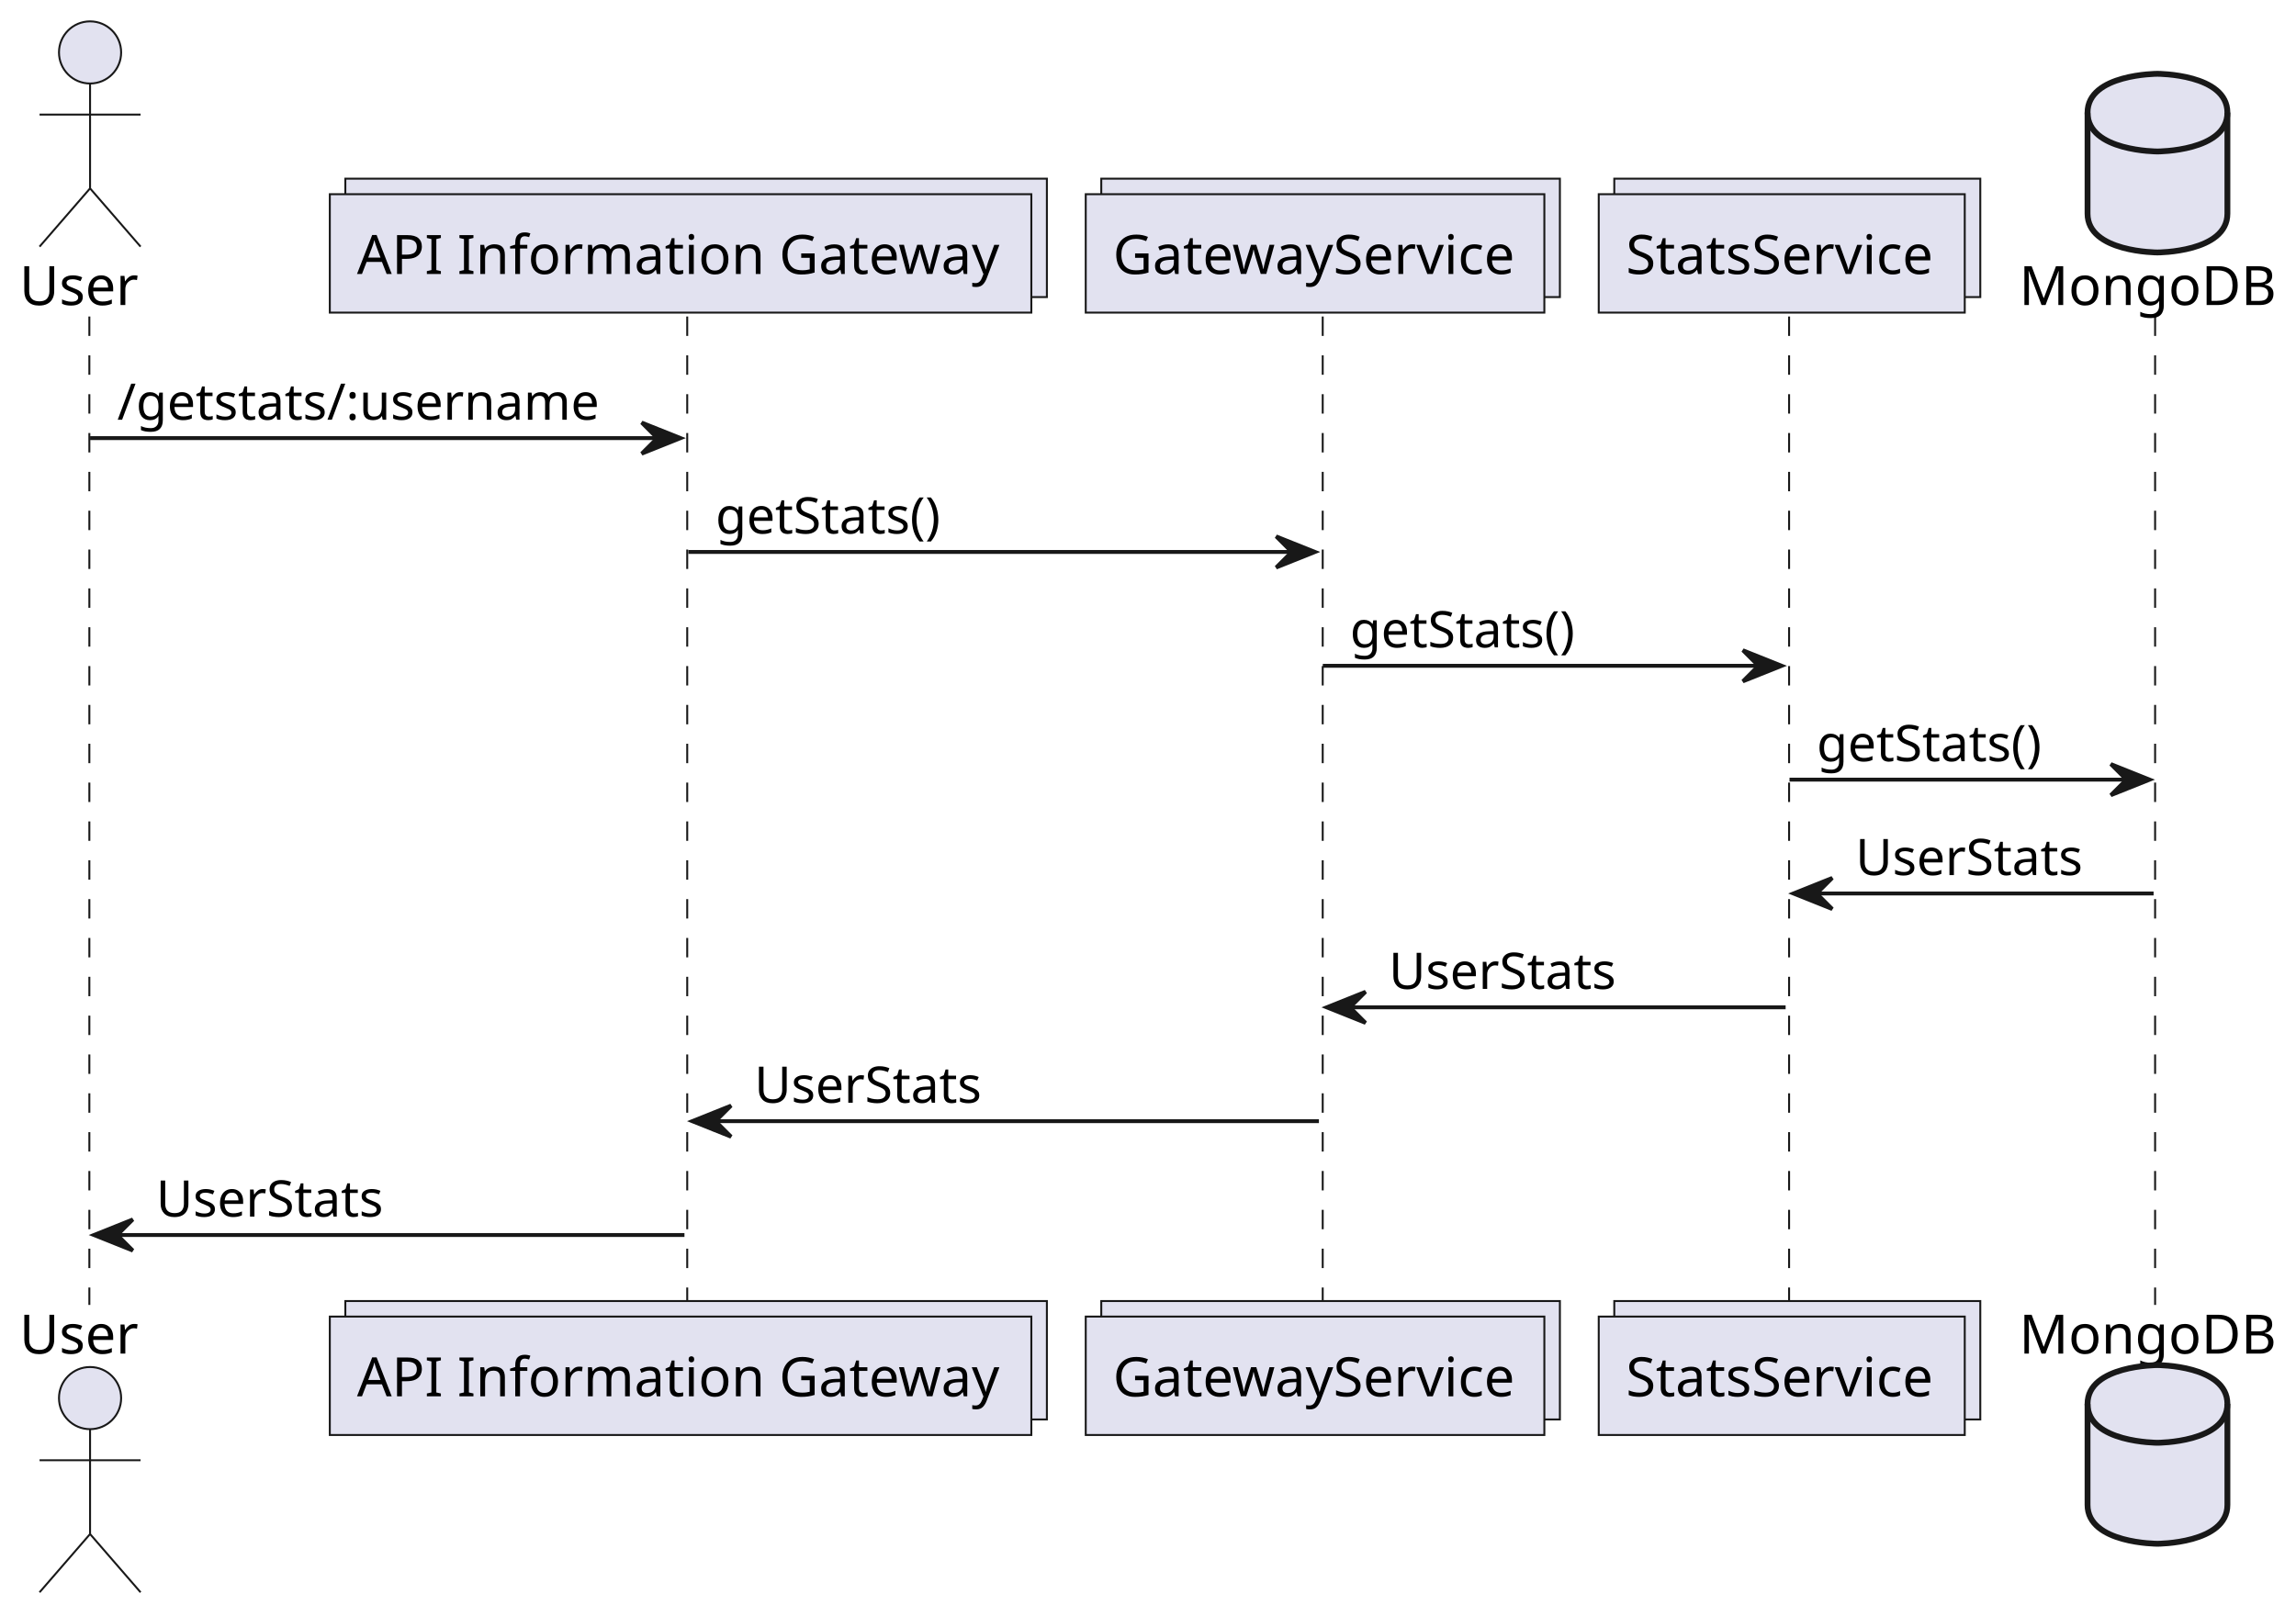
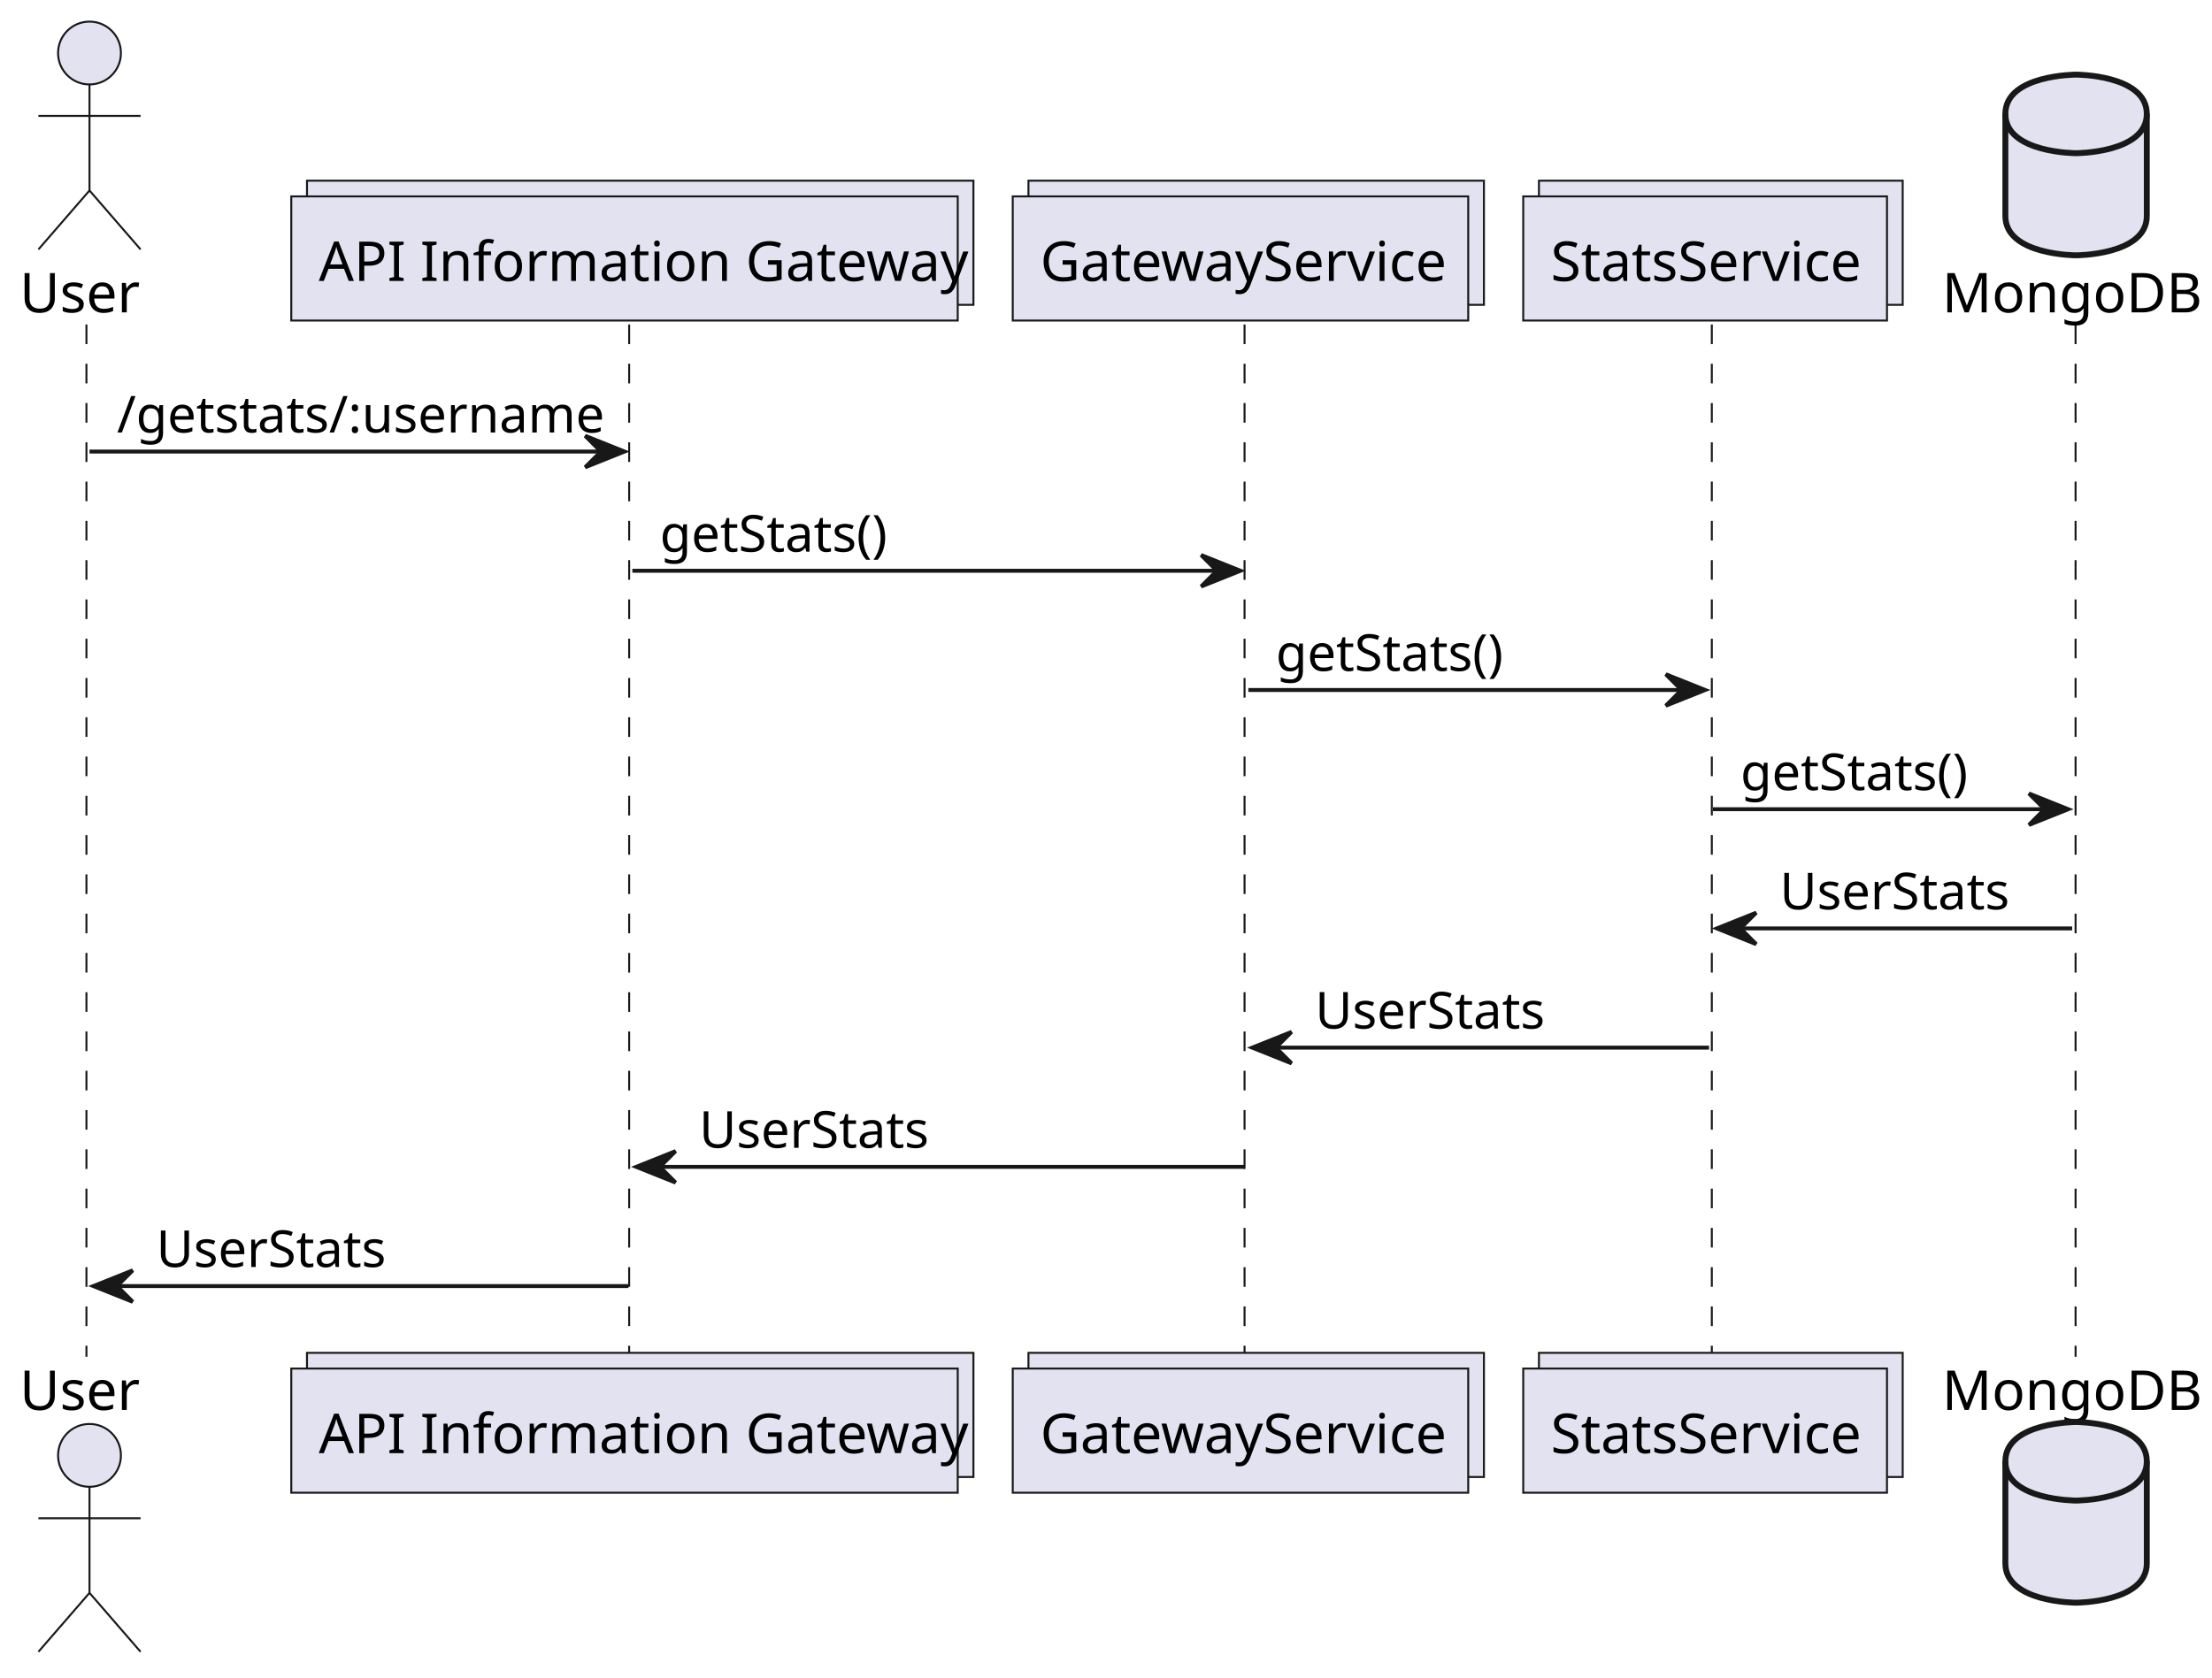
- <svg xmlns="http://www.w3.org/2000/svg" contentStyleType="text/css" height="416px" preserveAspectRatio="none" style="width:591px;height:416px;background:#FFFFFF;" version="1.1" viewBox="0 0 591 416" width="591px" zoomAndPan="magnify">
+ <svg xmlns="http://www.w3.org/2000/svg" contentStyleType="text/css" data-diagram-type="SEQUENCE" height="427px" preserveAspectRatio="none" style="width:563px;height:427px;background:#FFFFFF;" version="1.1" viewBox="0 0 563 427" width="563px" zoomAndPan="magnify">
  <defs />
  <g>
-     <line style="stroke:#181818;stroke-width:0.5;stroke-dasharray:5.0,5.0;" x1="23" x2="23" y1="81.488" y2="335.973" />
-     <line style="stroke:#181818;stroke-width:0.5;stroke-dasharray:5.0,5.0;" x1="176.894" x2="176.894" y1="81.488" y2="335.973" />
-     <line style="stroke:#181818;stroke-width:0.5;stroke-dasharray:5.0,5.0;" x1="340.472" x2="340.472" y1="81.488" y2="335.973" />
-     <line style="stroke:#181818;stroke-width:0.5;stroke-dasharray:5.0,5.0;" x1="460.522" x2="460.522" y1="81.488" y2="335.973" />
-     <line style="stroke:#181818;stroke-width:0.5;stroke-dasharray:5.0,5.0;" x1="554.734" x2="554.734" y1="81.488" y2="335.973" />
-     <text fill="#000000" font-family="sans-serif" font-size="14" lengthAdjust="spacing" textLength="30.365" x="5" y="78.535">User</text>
-     <ellipse cx="23.183" cy="13.5" fill="#E2E2F0" rx="8" ry="8" style="stroke:#181818;stroke-width:0.5;" />
-     <path d="M23.183,21.5 L23.183,48.5 M10.183,29.5 L36.183,29.5 M23.183,48.5 L10.183,63.5 M23.183,48.5 L36.183,63.5 " fill="none" style="stroke:#181818;stroke-width:0.5;" />
-     <text fill="#000000" font-family="sans-serif" font-size="14" lengthAdjust="spacing" textLength="30.365" x="5" y="348.508">User</text>
-     <ellipse cx="23.183" cy="359.961" fill="#E2E2F0" rx="8" ry="8" style="stroke:#181818;stroke-width:0.5;" />
-     <path d="M23.183,367.961 L23.183,394.961 M10.183,375.961 L36.183,375.961 M23.183,394.961 L10.183,409.961 M23.183,394.961 L36.183,409.961 " fill="none" style="stroke:#181818;stroke-width:0.5;" />
-     <rect fill="#E2E2F0" height="30.488" style="stroke:#181818;stroke-width:0.5;" width="180.578" x="88.894" y="46" />
-     <rect fill="#E2E2F0" height="30.488" style="stroke:#181818;stroke-width:0.5;" width="180.578" x="84.894" y="50" />
-     <text fill="#000000" font-family="sans-serif" font-size="14" lengthAdjust="spacing" textLength="166.578" x="91.894" y="70.535">API Information Gateway</text>
-     <rect fill="#E2E2F0" height="30.488" style="stroke:#181818;stroke-width:0.5;" width="180.578" x="88.894" y="334.973" />
-     <rect fill="#E2E2F0" height="30.488" style="stroke:#181818;stroke-width:0.5;" width="180.578" x="84.894" y="338.973" />
-     <text fill="#000000" font-family="sans-serif" font-size="14" lengthAdjust="spacing" textLength="166.578" x="91.894" y="359.508">API Information Gateway</text>
-     <rect fill="#E2E2F0" height="30.488" style="stroke:#181818;stroke-width:0.5;" width="118.05" x="283.472" y="46" />
-     <rect fill="#E2E2F0" height="30.488" style="stroke:#181818;stroke-width:0.5;" width="118.05" x="279.472" y="50" />
-     <text fill="#000000" font-family="sans-serif" font-size="14" lengthAdjust="spacing" textLength="104.05" x="286.472" y="70.535">GatewayService</text>
-     <rect fill="#E2E2F0" height="30.488" style="stroke:#181818;stroke-width:0.5;" width="118.05" x="283.472" y="334.973" />
-     <rect fill="#E2E2F0" height="30.488" style="stroke:#181818;stroke-width:0.5;" width="118.05" x="279.472" y="338.973" />
-     <text fill="#000000" font-family="sans-serif" font-size="14" lengthAdjust="spacing" textLength="104.05" x="286.472" y="359.508">GatewayService</text>
-     <rect fill="#E2E2F0" height="30.488" style="stroke:#181818;stroke-width:0.5;" width="94.213" x="415.522" y="46" />
-     <rect fill="#E2E2F0" height="30.488" style="stroke:#181818;stroke-width:0.5;" width="94.213" x="411.522" y="50" />
-     <text fill="#000000" font-family="sans-serif" font-size="14" lengthAdjust="spacing" textLength="80.213" x="418.522" y="70.535">StatsService</text>
-     <rect fill="#E2E2F0" height="30.488" style="stroke:#181818;stroke-width:0.5;" width="94.213" x="415.522" y="334.973" />
-     <rect fill="#E2E2F0" height="30.488" style="stroke:#181818;stroke-width:0.5;" width="94.213" x="411.522" y="338.973" />
-     <text fill="#000000" font-family="sans-serif" font-size="14" lengthAdjust="spacing" textLength="80.213" x="418.522" y="359.508">StatsService</text>
-     <text fill="#000000" font-family="sans-serif" font-size="14" lengthAdjust="spacing" textLength="65.215" x="519.734" y="78.535">MongoDB</text>
-     <path d="M537.342,29 C537.342,19 555.342,19 555.342,19 C555.342,19 573.342,19 573.342,29 L573.342,55 C573.342,65 555.342,65 555.342,65 C555.342,65 537.342,65 537.342,55 L537.342,29 " fill="#E2E2F0" style="stroke:#181818;stroke-width:1.5;" />
-     <path d="M537.342,29 C537.342,39 555.342,39 555.342,39 C555.342,39 573.342,39 573.342,29 " fill="none" style="stroke:#181818;stroke-width:1.5;" />
-     <text fill="#000000" font-family="sans-serif" font-size="14" lengthAdjust="spacing" textLength="65.215" x="519.734" y="348.508">MongoDB</text>
-     <path d="M537.342,361.461 C537.342,351.461 555.342,351.461 555.342,351.461 C555.342,351.461 573.342,351.461 573.342,361.461 L573.342,387.461 C573.342,397.461 555.342,397.461 555.342,397.461 C555.342,397.461 537.342,397.461 537.342,387.461 L537.342,361.461 " fill="#E2E2F0" style="stroke:#181818;stroke-width:1.5;" />
-     <path d="M537.342,361.461 C537.342,371.461 555.342,371.461 555.342,371.461 C555.342,371.461 573.342,371.461 573.342,361.461 " fill="none" style="stroke:#181818;stroke-width:1.5;" />
-     <polygon fill="#181818" points="165.183,108.799,175.183,112.799,165.183,116.799,169.183,112.799" style="stroke:#181818;stroke-width:1;" />
-     <line style="stroke:#181818;stroke-width:1;" x1="23.183" x2="171.183" y1="112.799" y2="112.799" />
-     <text fill="#000000" font-family="sans-serif" font-size="13" lengthAdjust="spacing" textLength="130" x="30.183" y="108.057">/getstats/:username</text>
-     <polygon fill="#181818" points="328.497,138.109,338.497,142.109,328.497,146.109,332.497,142.109" style="stroke:#181818;stroke-width:1;" />
-     <line style="stroke:#181818;stroke-width:1;" x1="177.183" x2="334.497" y1="142.109" y2="142.109" />
-     <text fill="#000000" font-family="sans-serif" font-size="13" lengthAdjust="spacing" textLength="59.198" x="184.183" y="137.367">getStats()</text>
-     <polygon fill="#181818" points="448.628,167.42,458.628,171.42,448.628,175.42,452.628,171.42" style="stroke:#181818;stroke-width:1;" />
-     <line style="stroke:#181818;stroke-width:1;" x1="340.497" x2="454.628" y1="171.42" y2="171.42" />
-     <text fill="#000000" font-family="sans-serif" font-size="13" lengthAdjust="spacing" textLength="59.198" x="347.497" y="166.678">getStats()</text>
-     <polygon fill="#181818" points="543.342,196.731,553.342,200.731,543.342,204.731,547.342,200.731" style="stroke:#181818;stroke-width:1;" />
-     <line style="stroke:#181818;stroke-width:1;" x1="460.628" x2="549.342" y1="200.731" y2="200.731" />
-     <text fill="#000000" font-family="sans-serif" font-size="13" lengthAdjust="spacing" textLength="59.198" x="467.628" y="195.988">getStats()</text>
-     <polygon fill="#181818" points="471.628,226.041,461.628,230.041,471.628,234.041,467.628,230.041" style="stroke:#181818;stroke-width:1;" />
-     <line style="stroke:#181818;stroke-width:1;" x1="465.628" x2="554.342" y1="230.041" y2="230.041" />
-     <text fill="#000000" font-family="sans-serif" font-size="13" lengthAdjust="spacing" textLength="58.728" x="477.628" y="225.299">UserStats</text>
-     <polygon fill="#181818" points="351.497,255.352,341.497,259.352,351.497,263.352,347.497,259.352" style="stroke:#181818;stroke-width:1;" />
-     <line style="stroke:#181818;stroke-width:1;" x1="345.497" x2="459.628" y1="259.352" y2="259.352" />
-     <text fill="#000000" font-family="sans-serif" font-size="13" lengthAdjust="spacing" textLength="58.728" x="357.497" y="254.609">UserStats</text>
-     <polygon fill="#181818" points="188.183,284.662,178.183,288.662,188.183,292.662,184.183,288.662" style="stroke:#181818;stroke-width:1;" />
-     <line style="stroke:#181818;stroke-width:1;" x1="182.183" x2="339.497" y1="288.662" y2="288.662" />
-     <text fill="#000000" font-family="sans-serif" font-size="13" lengthAdjust="spacing" textLength="58.728" x="194.183" y="283.92">UserStats</text>
-     <polygon fill="#181818" points="34.183,313.973,24.183,317.973,34.183,321.973,30.183,317.973" style="stroke:#181818;stroke-width:1;" />
-     <line style="stroke:#181818;stroke-width:1;" x1="28.183" x2="176.183" y1="317.973" y2="317.973" />
-     <text fill="#000000" font-family="sans-serif" font-size="13" lengthAdjust="spacing" textLength="58.728" x="40.183" y="313.231">UserStats</text>
+     <g>
+       <rect fill="#000000" fill-opacity="0" height="262.812" width="8" x="18.779" y="82.609" />
+       <line style="stroke:#181818;stroke-width:0.5;stroke-dasharray:5.0,5.0;" x1="22" x2="22" y1="82.609" y2="345.422" />
+     </g>
+     <g>
+       <rect fill="#000000" fill-opacity="0" height="262.812" width="8" x="156.948" y="82.609" />
+       <line style="stroke:#181818;stroke-width:0.5;stroke-dasharray:5.0,5.0;" x1="160.135" x2="160.135" y1="82.609" y2="345.422" />
+     </g>
+     <g>
+       <rect fill="#000000" fill-opacity="0" height="262.812" width="8" x="313.727" y="82.609" />
+       <line style="stroke:#181818;stroke-width:0.5;stroke-dasharray:5.0,5.0;" x1="316.762" x2="316.762" y1="82.609" y2="345.422" />
+     </g>
+     <g>
+       <rect fill="#000000" fill-opacity="0" height="262.812" width="8" x="431.985" y="82.609" />
+       <line style="stroke:#181818;stroke-width:0.5;stroke-dasharray:5.0,5.0;" x1="435.692" x2="435.692" y1="82.609" y2="345.422" />
+     </g>
+     <g>
+       <rect fill="#000000" fill-opacity="0" height="262.812" width="8" x="524.406" y="82.609" />
+       <line style="stroke:#181818;stroke-width:0.5;stroke-dasharray:5.0,5.0;" x1="528.278" x2="528.278" y1="82.609" y2="345.422" />
+     </g>
+     <g class="participant participant-head" data-participant="User">
+       <text fill="#000000" font-family="sans-serif" font-size="14" lengthAdjust="spacing" textLength="29.559" x="5" y="79.533">User</text>
+       <ellipse cx="22.779" cy="13.5" fill="#E2E2F0" rx="8" ry="8" style="stroke:#181818;stroke-width:0.5;" />
+       <path d="M22.779,21.5 L22.779,48.5 M9.779,29.5 L35.779,29.5 M22.779,48.5 L9.779,63.5 M22.779,48.5 L35.779,63.5" fill="none" style="stroke:#181818;stroke-width:0.5;" />
+     </g>
+     <g class="participant participant-tail" data-participant="User">
+       <text fill="#000000" font-family="sans-serif" font-size="14" lengthAdjust="spacing" textLength="29.559" x="5" y="358.955">User</text>
+       <ellipse cx="22.779" cy="370.531" fill="#E2E2F0" rx="8" ry="8" style="stroke:#181818;stroke-width:0.5;" />
+       <path d="M22.779,378.531 L22.779,405.531 M9.779,386.531 L35.779,386.531 M22.779,405.531 L9.779,420.531 M22.779,405.531 L35.779,420.531" fill="none" style="stroke:#181818;stroke-width:0.5;" />
+     </g>
+     <g class="participant participant-head" data-participant="IG">
+       <rect fill="#E2E2F0" height="31.609" style="stroke:#181818;stroke-width:0.5;" width="169.627" x="78.135" y="46" />
+       <rect fill="#E2E2F0" height="31.609" style="stroke:#181818;stroke-width:0.5;" width="169.627" x="74.135" y="50" />
+       <text fill="#000000" font-family="sans-serif" font-size="14" lengthAdjust="spacing" textLength="155.627" x="81.135" y="71.533">API Information Gateway</text>
+     </g>
+     <g class="participant participant-tail" data-participant="IG">
+       <rect fill="#E2E2F0" height="31.609" style="stroke:#181818;stroke-width:0.5;" width="169.627" x="78.135" y="344.422" />
+       <rect fill="#E2E2F0" height="31.609" style="stroke:#181818;stroke-width:0.5;" width="169.627" x="74.135" y="348.422" />
+       <text fill="#000000" font-family="sans-serif" font-size="14" lengthAdjust="spacing" textLength="155.627" x="81.135" y="369.955">API Information Gateway</text>
+     </g>
+     <g class="participant participant-head" data-participant="GW">
+       <rect fill="#E2E2F0" height="31.609" style="stroke:#181818;stroke-width:0.5;" width="115.931" x="261.762" y="46" />
+       <rect fill="#E2E2F0" height="31.609" style="stroke:#181818;stroke-width:0.5;" width="115.931" x="257.762" y="50" />
+       <text fill="#000000" font-family="sans-serif" font-size="14" lengthAdjust="spacing" textLength="101.931" x="264.762" y="71.533">GatewayService</text>
+     </g>
+     <g class="participant participant-tail" data-participant="GW">
+       <rect fill="#E2E2F0" height="31.609" style="stroke:#181818;stroke-width:0.5;" width="115.931" x="261.762" y="344.422" />
+       <rect fill="#E2E2F0" height="31.609" style="stroke:#181818;stroke-width:0.5;" width="115.931" x="257.762" y="348.422" />
+       <text fill="#000000" font-family="sans-serif" font-size="14" lengthAdjust="spacing" textLength="101.931" x="264.762" y="369.955">GatewayService</text>
+     </g>
+     <g class="participant participant-head" data-participant="SS">
+       <rect fill="#E2E2F0" height="31.609" style="stroke:#181818;stroke-width:0.5;" width="92.586" x="391.692" y="46" />
+       <rect fill="#E2E2F0" height="31.609" style="stroke:#181818;stroke-width:0.5;" width="92.586" x="387.692" y="50" />
+       <text fill="#000000" font-family="sans-serif" font-size="14" lengthAdjust="spacing" textLength="78.586" x="394.692" y="71.533">StatsService</text>
+     </g>
+     <g class="participant participant-tail" data-participant="SS">
+       <rect fill="#E2E2F0" height="31.609" style="stroke:#181818;stroke-width:0.5;" width="92.586" x="391.692" y="344.422" />
+       <rect fill="#E2E2F0" height="31.609" style="stroke:#181818;stroke-width:0.5;" width="92.586" x="387.692" y="348.422" />
+       <text fill="#000000" font-family="sans-serif" font-size="14" lengthAdjust="spacing" textLength="78.586" x="394.692" y="369.955">StatsService</text>
+     </g>
+     <g class="participant participant-head" data-participant="DB">
+       <text fill="#000000" font-family="sans-serif" font-size="14" lengthAdjust="spacing" textLength="62.255" x="494.278" y="79.533">MongoDB</text>
+       <path d="M510.406,29 C510.406,19 528.406,19 528.406,19 C528.406,19 546.406,19 546.406,29 L546.406,55 C546.406,65 528.406,65 528.406,65 C528.406,65 510.406,65 510.406,55 L510.406,29" fill="#E2E2F0" style="stroke:#181818;stroke-width:1.5;" />
+       <path d="M510.406,29 C510.406,39 528.406,39 528.406,39 C528.406,39 546.406,39 546.406,29" fill="none" style="stroke:#181818;stroke-width:1.5;" />
+     </g>
+     <g class="participant participant-tail" data-participant="DB">
+       <text fill="#000000" font-family="sans-serif" font-size="14" lengthAdjust="spacing" textLength="62.255" x="494.278" y="358.955">MongoDB</text>
+       <path d="M510.406,372.031 C510.406,362.031 528.406,362.031 528.406,362.031 C528.406,362.031 546.406,362.031 546.406,372.031 L546.406,398.031 C546.406,408.031 528.406,408.031 528.406,408.031 C528.406,408.031 510.406,408.031 510.406,398.031 L510.406,372.031" fill="#E2E2F0" style="stroke:#181818;stroke-width:1.5;" />
+       <path d="M510.406,372.031 C510.406,382.031 528.406,382.031 528.406,382.031 C528.406,382.031 546.406,382.031 546.406,372.031" fill="none" style="stroke:#181818;stroke-width:1.5;" />
+     </g>
+     <g class="message" data-participant-1="User" data-participant-2="IG">
+       <polygon fill="#181818" points="148.948,110.961,158.948,114.961,148.948,118.961,152.948,114.961" style="stroke:#181818;stroke-width:1;" />
+       <line style="stroke:#181818;stroke-width:1;" x1="22.779" x2="154.948" y1="114.961" y2="114.961" />
+       <text fill="#000000" font-family="sans-serif" font-size="13" lengthAdjust="spacing" textLength="114.169" x="29.779" y="110.105">/getstats/:username</text>
+     </g>
+     <g class="message" data-participant-1="IG" data-participant-2="GW">
+       <polygon fill="#181818" points="305.727,141.312,315.727,145.312,305.727,149.312,309.727,145.312" style="stroke:#181818;stroke-width:1;" />
+       <line style="stroke:#181818;stroke-width:1;" x1="160.948" x2="311.727" y1="145.312" y2="145.312" />
+       <text fill="#000000" font-family="sans-serif" font-size="13" lengthAdjust="spacing" textLength="56.355" x="167.948" y="140.456">getStats()</text>
+     </g>
+     <g class="message" data-participant-1="GW" data-participant-2="SS">
+       <polygon fill="#181818" points="423.985,171.664,433.985,175.664,423.985,179.664,427.985,175.664" style="stroke:#181818;stroke-width:1;" />
+       <line style="stroke:#181818;stroke-width:1;" x1="317.727" x2="429.985" y1="175.664" y2="175.664" />
+       <text fill="#000000" font-family="sans-serif" font-size="13" lengthAdjust="spacing" textLength="56.355" x="324.727" y="170.808">getStats()</text>
+     </g>
+     <g class="message" data-participant-1="SS" data-participant-2="DB">
+       <polygon fill="#181818" points="516.406,202.016,526.406,206.016,516.406,210.016,520.406,206.016" style="stroke:#181818;stroke-width:1;" />
+       <line style="stroke:#181818;stroke-width:1;" x1="435.985" x2="522.406" y1="206.016" y2="206.016" />
+       <text fill="#000000" font-family="sans-serif" font-size="13" lengthAdjust="spacing" textLength="56.355" x="442.985" y="201.159">getStats()</text>
+     </g>
+     <g class="message" data-participant-1="DB" data-participant-2="SS">
+       <polygon fill="#181818" points="446.985,232.367,436.985,236.367,446.985,240.367,442.985,236.367" style="stroke:#181818;stroke-width:1;" />
+       <line style="stroke:#181818;stroke-width:1;" x1="440.985" x2="527.406" y1="236.367" y2="236.367" />
+       <text fill="#000000" font-family="sans-serif" font-size="13" lengthAdjust="spacing" textLength="57.072" x="452.985" y="231.511">UserStats</text>
+     </g>
+     <g class="message" data-participant-1="SS" data-participant-2="GW">
+       <polygon fill="#181818" points="328.727,262.719,318.727,266.719,328.727,270.719,324.727,266.719" style="stroke:#181818;stroke-width:1;" />
+       <line style="stroke:#181818;stroke-width:1;" x1="322.727" x2="434.985" y1="266.719" y2="266.719" />
+       <text fill="#000000" font-family="sans-serif" font-size="13" lengthAdjust="spacing" textLength="57.072" x="334.727" y="261.862">UserStats</text>
+     </g>
+     <g class="message" data-participant-1="GW" data-participant-2="IG">
+       <polygon fill="#181818" points="171.948,293.07,161.948,297.07,171.948,301.07,167.948,297.07" style="stroke:#181818;stroke-width:1;" />
+       <line style="stroke:#181818;stroke-width:1;" x1="165.948" x2="316.727" y1="297.07" y2="297.07" />
+       <text fill="#000000" font-family="sans-serif" font-size="13" lengthAdjust="spacing" textLength="57.072" x="177.948" y="292.214">UserStats</text>
+     </g>
+     <g class="message" data-participant-1="IG" data-participant-2="User">
+       <polygon fill="#181818" points="33.779,323.422,23.779,327.422,33.779,331.422,29.779,327.422" style="stroke:#181818;stroke-width:1;" />
+       <line style="stroke:#181818;stroke-width:1;" x1="27.779" x2="159.948" y1="327.422" y2="327.422" />
+       <text fill="#000000" font-family="sans-serif" font-size="13" lengthAdjust="spacing" textLength="57.072" x="39.779" y="322.565">UserStats</text>
+     </g>
  </g>
</svg>
